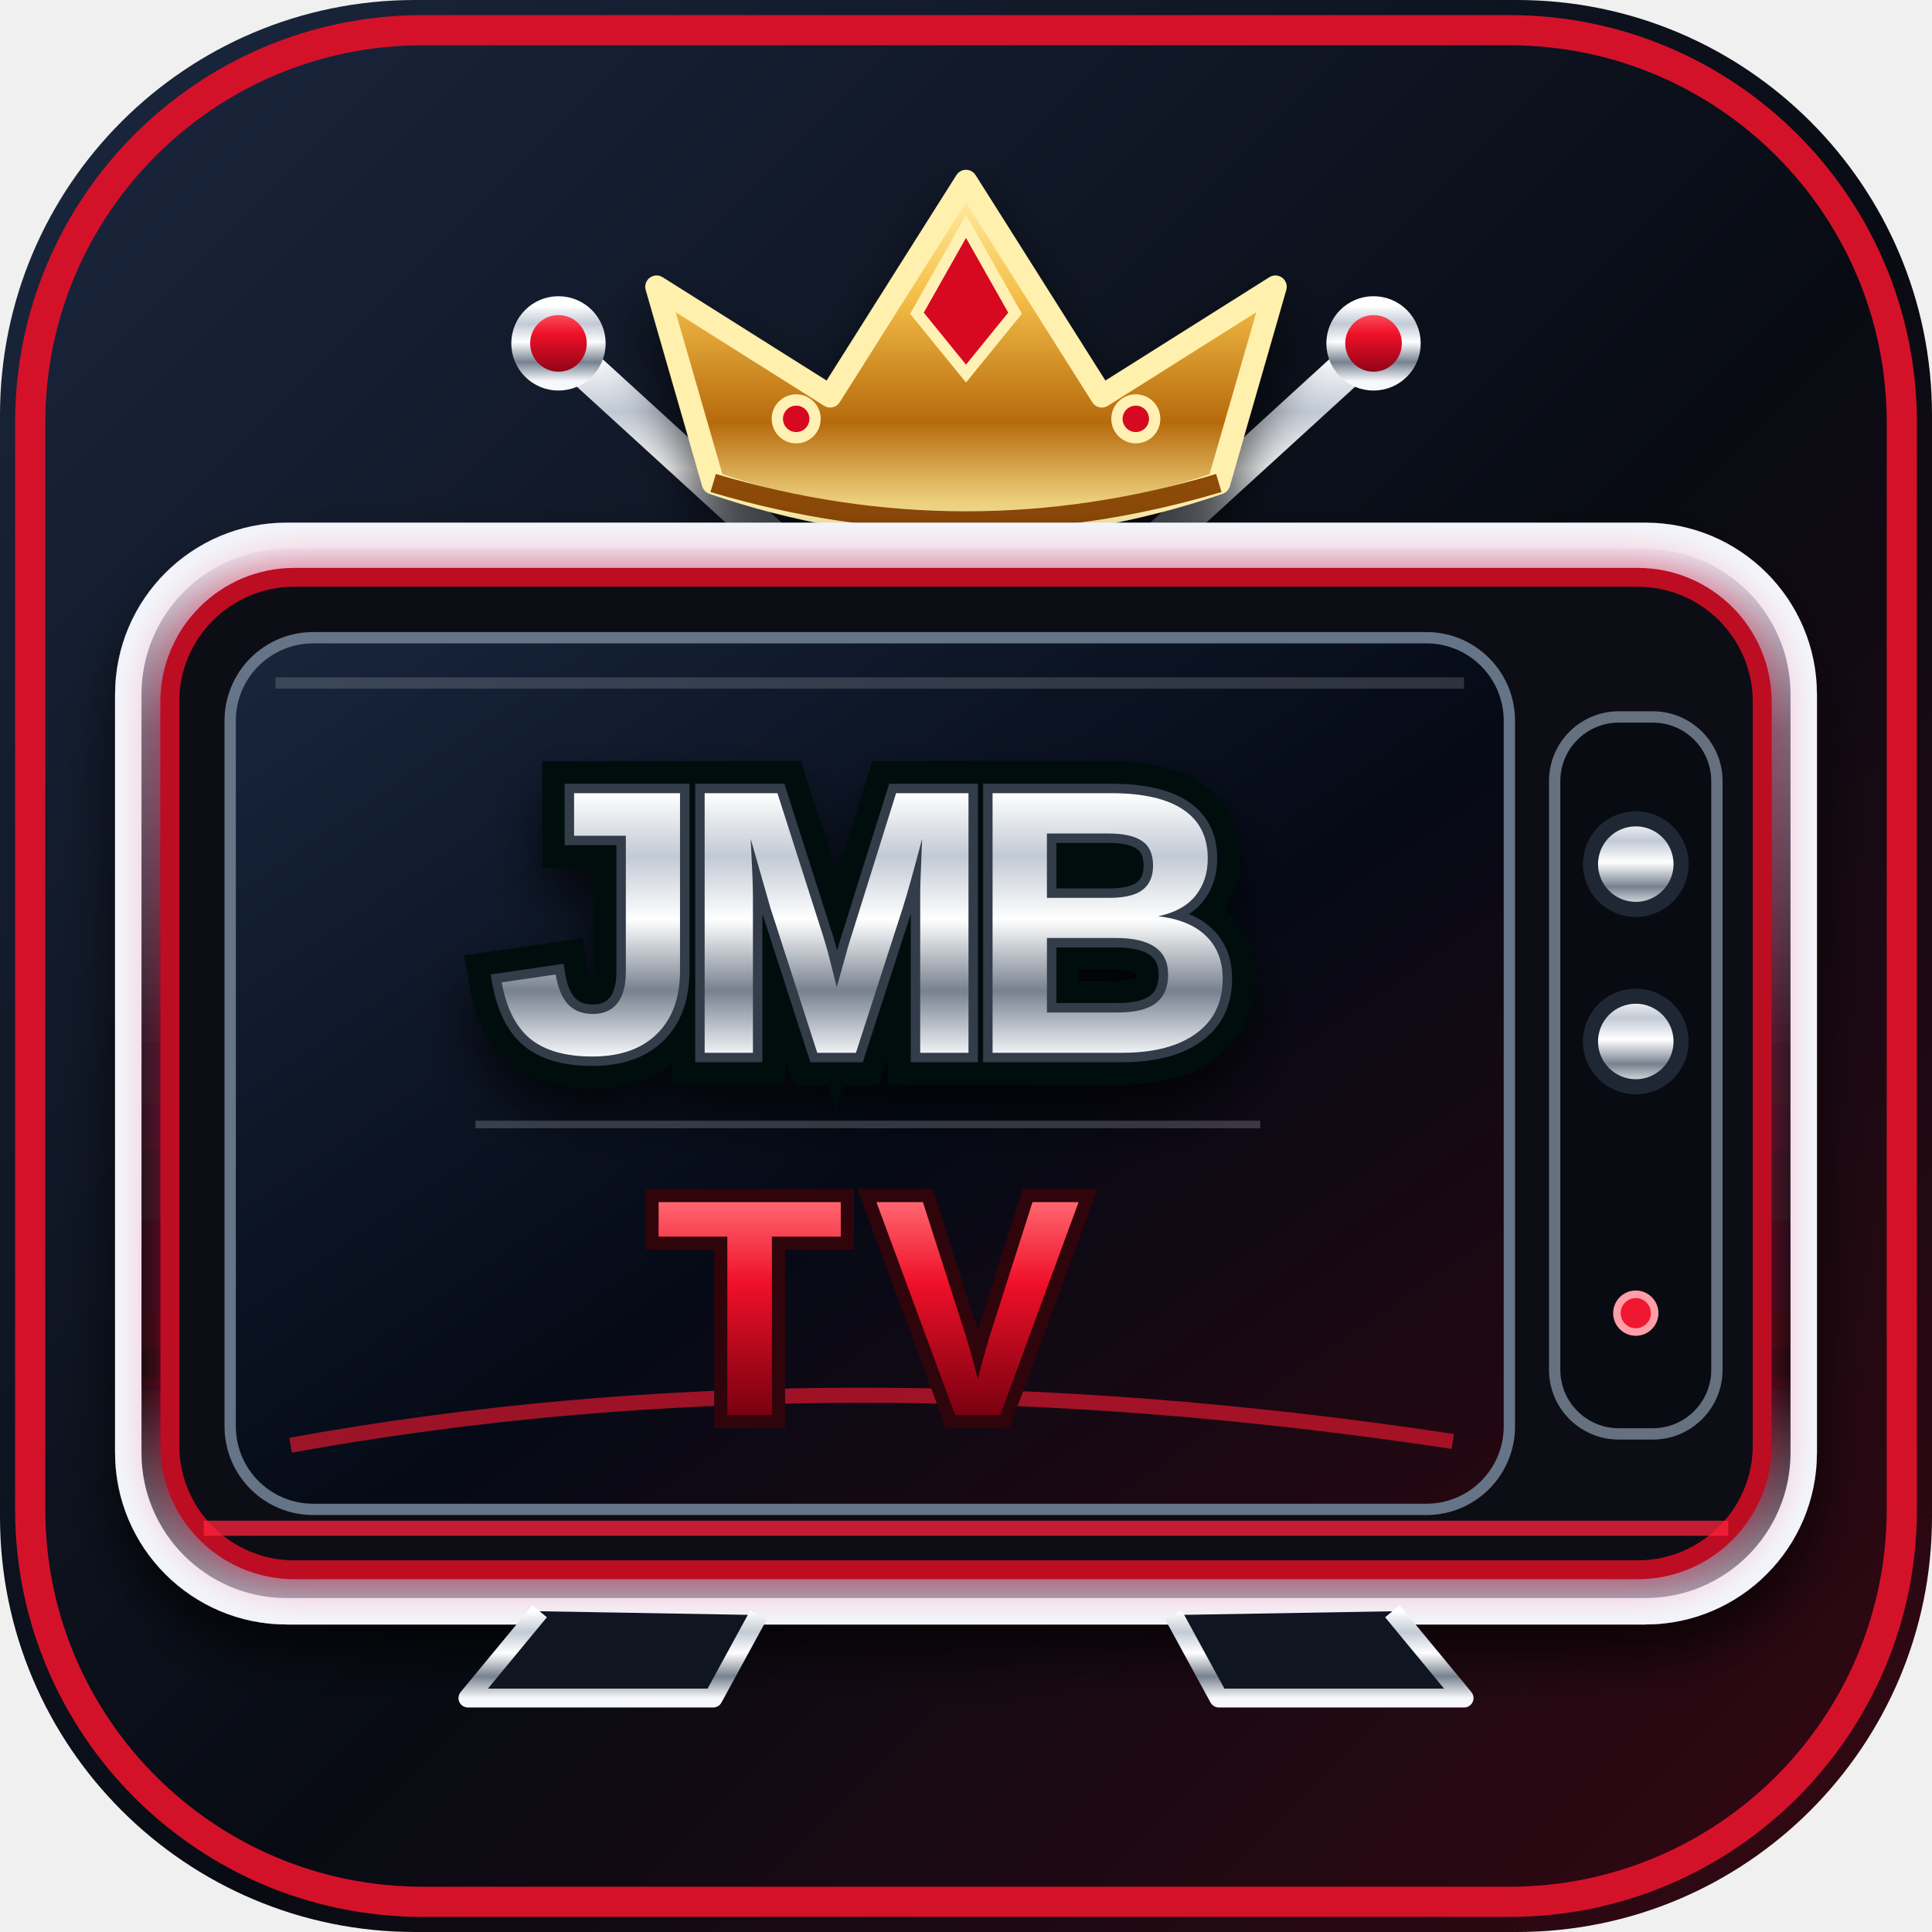
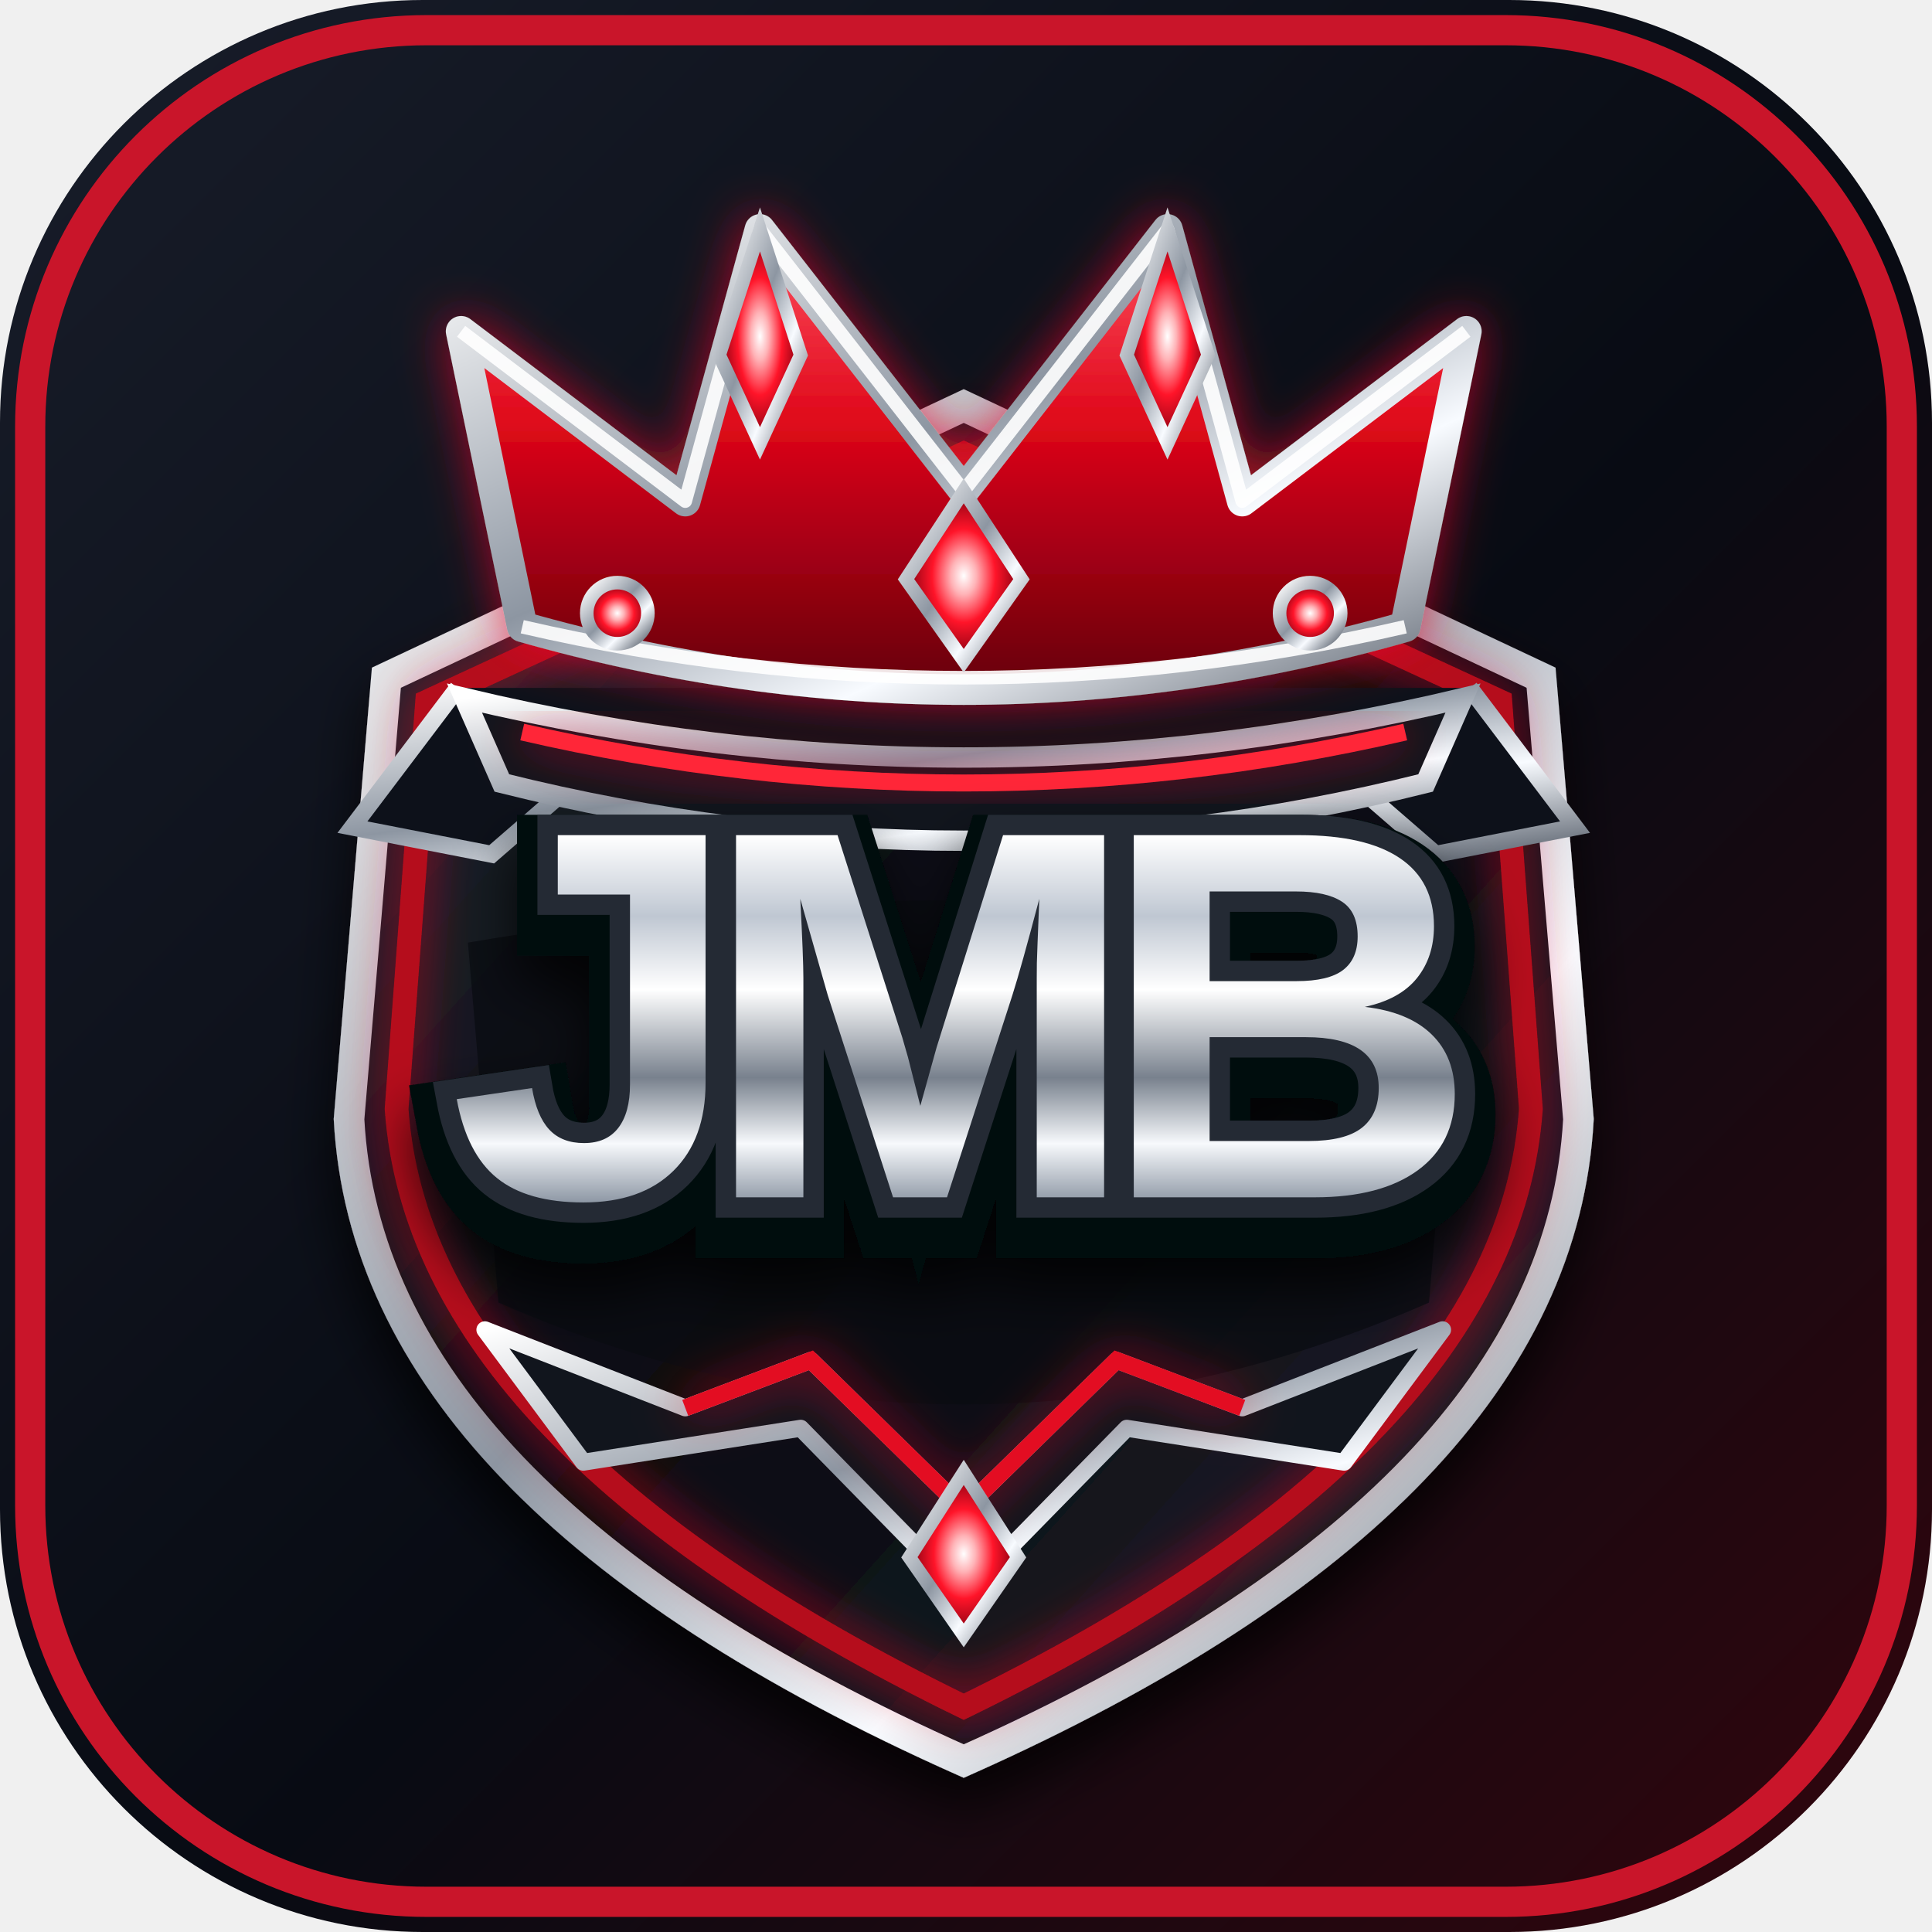
- <svg xmlns="http://www.w3.org/2000/svg" viewBox="0 0 512 512" role="img" aria-label="JMB TV app icon">
+ <svg xmlns="http://www.w3.org/2000/svg" viewBox="0 0 512 512" role="img" aria-label="JMB MEDIA app icon">
  <defs>
    <linearGradient id="appbg" x1="0" y1="0" x2="1" y2="1">
-       <stop stop-color="#1b2840" />
+       <stop stop-color="#181d2a" />
      <stop offset=".55" stop-color="#080b13" />
-       <stop offset="1" stop-color="#360712" />
+       <stop offset="1" stop-color="#33050d" />
    </linearGradient>
  </defs>
-   <rect width="512" height="512" rx="110" fill="url(#appbg)" />
-   <rect x="8" y="8" width="496" height="496" rx="104" fill="none" stroke="#d3122a" stroke-width="8" />
-   <defs>
-     <linearGradient id="shell" x1="0" y1="0" x2="0" y2="1">
-       <stop stop-color="#f3f7ff" />
-       <stop offset=".18" stop-color="#6b7482" />
-       <stop offset=".48" stop-color="#171d28" />
-       <stop offset=".78" stop-color="#05070c" />
-       <stop offset="1" stop-color="#aab3c0" />
-     </linearGradient>
-     <linearGradient id="screen" x1="0" y1="0" x2="1" y2="1">
-       <stop stop-color="#18263d" />
-       <stop offset=".55" stop-color="#050a16" />
-       <stop offset="1" stop-color="#250711" />
-     </linearGradient>
-     <linearGradient id="red" x1="0" y1="0" x2="0" y2="1">
-       <stop stop-color="#ff6670" />
-       <stop offset=".38" stop-color="#ef1028" />
-       <stop offset="1" stop-color="#790010" />
-     </linearGradient>
-     <linearGradient id="chrome" x1="0" y1="0" x2="0" y2="1">
-       <stop stop-color="#fff" />
-       <stop offset=".24" stop-color="#c2cad5" />
-       <stop offset=".48" stop-color="#fff" />
-       <stop offset=".75" stop-color="#77818f" />
-       <stop offset="1" stop-color="#f6f8fb" />
-     </linearGradient>
-     <linearGradient id="gold" x1="0" y1="0" x2="0" y2="1">
-       <stop stop-color="#fff2b0" />
-       <stop offset=".32" stop-color="#f6c14a" />
-       <stop offset=".7" stop-color="#b66a0c" />
-       <stop offset="1" stop-color="#fff0a0" />
-     </linearGradient>
-     <filter id="shadow" x="-30%" y="-30%" width="160%" height="170%">
-       <feDropShadow dx="0" dy="8" stdDeviation="7" flood-color="#000" flood-opacity=".7" />
-     </filter>
-     <filter id="redglow" x="-40%" y="-40%" width="180%" height="180%">
-       <feGaussianBlur stdDeviation="6" result="b" />
-       <feFlood flood-color="#ff1832" flood-opacity=".55" />
-       <feComposite in2="b" operator="in" />
-       <feMerge>
-         <feMergeNode />
-         <feMergeNode in="SourceGraphic" />
-       </feMerge>
-     </filter>
-   </defs>
-   <g fill="none" stroke="url(#chrome)" stroke-width="10" stroke-linecap="round">
-     <path d="M220 157 151 94" />
-     <path d="M292 157 361 94" />
+   <rect width="512" height="512" rx="112" fill="url(#appbg)" />
+   <rect x="8" y="8" width="496" height="496" rx="105" fill="none" stroke="#c9152a" stroke-width="8" />
+   <g transform="translate(25 23) scale(.90)">
+     <defs>
+       <linearGradient id="shield" x1="0" y1="0" x2="1" y2="1">
+         <stop stop-color="#262b36" />
+         <stop offset=".5" stop-color="#080a10" />
+         <stop offset="1" stop-color="#202531" />
+       </linearGradient>
+       <linearGradient id="red" x1="0" y1="0" x2="0" y2="1">
+         <stop stop-color="#ff5260" />
+         <stop offset=".42" stop-color="#df071a" />
+         <stop offset="1" stop-color="#65000b" />
+       </linearGradient>
+       <linearGradient id="chrome" x1="0" y1="0" x2="0" y2="1">
+         <stop stop-color="#fff" />
+         <stop offset=".22" stop-color="#bfc7d2" />
+         <stop offset=".42" stop-color="#fff" />
+         <stop offset=".66" stop-color="#78818d" />
+         <stop offset=".84" stop-color="#f7f9fc" />
+         <stop offset="1" stop-color="#8e98a5" />
+       </linearGradient>
+       <linearGradient id="silver" x1="0" y1="0" x2="1" y2="1">
+         <stop stop-color="#fff" />
+         <stop offset=".45" stop-color="#8d96a2" />
+         <stop offset=".7" stop-color="#f8fbff" />
+         <stop offset="1" stop-color="#59616d" />
+       </linearGradient>
+       <radialGradient id="gem">
+         <stop stop-color="#fff" />
+         <stop offset=".22" stop-color="#ffb3b7" />
+         <stop offset=".55" stop-color="#ff1429" />
+         <stop offset="1" stop-color="#7e0010" />
+       </radialGradient>
+       <filter id="glow" x="-40%" y="-40%" width="180%" height="180%">
+         <feGaussianBlur stdDeviation="7" result="blur" />
+         <feFlood flood-color="#ef1028" flood-opacity=".7" />
+         <feComposite in2="blur" operator="in" />
+         <feMerge>
+           <feMergeNode />
+           <feMergeNode in="SourceGraphic" />
+         </feMerge>
+       </filter>
+       <filter id="shadow" x="-30%" y="-30%" width="160%" height="170%">
+         <feDropShadow dx="0" dy="9" stdDeviation="8" flood-color="#000" flood-opacity=".8" />
+       </filter>
+     </defs>
+     <path d="M256 94 426 174 437 304Q431 415 256 493 81 415 75 304L86 174Z" fill="url(#shield)" stroke="url(#silver)" stroke-width="9" filter="url(#shadow)" />
+     <path d="M256 108 414 181 423 301Q416 399 256 477 96 399 89 301L98 181Z" fill="none" stroke="#b5091b" stroke-width="7" filter="url(#glow)" />
+     <path d="M107 177 76 218 117 226 147 200 171 224 192 207 209 226 256 214 303 226 320 207 341 224 365 200 395 226 436 218 405 177" fill="#0d111a" stroke="url(#silver)" stroke-width="5" />
+     <path d="M126 159 108 72 174 122 196 42 256 119 316 42 338 122 404 72 386 159Q256 196 126 159Z" fill="url(#red)" stroke="url(#silver)" stroke-width="9" stroke-linejoin="round" filter="url(#glow)" />
+     <path d="M126 159Q256 189 386 159M108 72 174 122 196 42 256 119 316 42 338 122 404 72" fill="none" stroke="#fff" stroke-width="4" stroke-linejoin="round" opacity=".9" />
+     <path d="M109 180Q256 215 403 180L392 205Q256 239 120 205Z" fill="#11151d" stroke="url(#silver)" stroke-width="6" />
+     <path d="M126 190Q256 220 386 190" fill="none" stroke="#ff2638" stroke-width="5" filter="url(#glow)" />
+     <g fill="url(#gem)" stroke="url(#silver)" stroke-width="4">
+       <path d="M196 42 208 79 196 105 184 79Z" />
+       <path d="M316 42 328 79 316 105 304 79Z" />
+       <path d="M256 119 273 145 256 169 239 145Z" />
+       <circle cx="154" cy="155" r="9" />
+       <circle cx="358" cy="155" r="9" />
+     </g>
+     <path d="M110 252Q256 227 402 252L393 358Q256 418 119 358Z" fill="#090b11" opacity=".72" />
+     <text x="256" y="333" text-anchor="middle" font-family="Arial Black,Impact,Arial,sans-serif" font-size="155" font-weight="900" letter-spacing="-12" fill="#05070b" stroke="#05070b" stroke-width="24" paint-order="stroke" filter="url(#shadow)">JMB</text>
+     <text x="256" y="327" text-anchor="middle" font-family="Arial Black,Impact,Arial,sans-serif" font-size="155" font-weight="900" letter-spacing="-12" fill="url(#chrome)" stroke="#242a34" stroke-width="12" paint-order="stroke fill">JMB</text>
+     <path d="M115 366 174 389 211 375 256 419 301 375 338 389 397 366 368 405 304 395 256 444 208 395 144 405Z" fill="#11151d" stroke="url(#silver)" stroke-width="5" stroke-linejoin="round" />
+     <path d="M174 389 211 375 256 419 301 375 338 389" fill="none" stroke="#e30c21" stroke-width="5" filter="url(#glow)" />
+     <path d="M256 408 272 433 256 456 240 433Z" fill="url(#gem)" stroke="url(#silver)" stroke-width="4" />
  </g>
-   <g fill="url(#red)" stroke="url(#chrome)" stroke-width="5">
-     <circle cx="148" cy="91" r="10" />
-     <circle cx="364" cy="91" r="10" />
-   </g>
-   <path d="M189 128 174 76 220 105 256 48 292 105 338 76 323 128Q256 151 189 128Z" fill="url(#gold)" stroke="#fff0ae" stroke-width="6" stroke-linejoin="round" filter="url(#shadow)" />
-   <path d="M189 128Q256 148 323 128" stroke="#8d4a08" stroke-width="5" fill="none" />
-   <g fill="#d70920" stroke="#fff1b4" stroke-width="3">
-     <path d="M256 60 269 83 256 99 243 83Z" />
-     <circle cx="211" cy="111" r="5" />
-     <circle cx="301" cy="111" r="5" />
-   </g>
-   <rect x="34" y="142" width="444" height="285" rx="42" fill="url(#shell)" stroke="#f3f6fd" stroke-width="7" filter="url(#shadow)" />
-   <rect x="45" y="153" width="422" height="263" rx="33" fill="#080b12" stroke="#bc0c21" stroke-width="5" filter="url(#redglow)" />
-   <rect x="61" y="169" width="339" height="231" rx="22" fill="url(#screen)" stroke="#667487" stroke-width="3" />
-   <path d="M73 181H388" stroke="#fff" stroke-opacity=".16" stroke-width="3" />
-   <path d="M77 383Q220 357 385 382" fill="none" stroke="#ed1830" stroke-opacity=".65" stroke-width="4" />
-   <text x="230" y="279" text-anchor="middle" font-family="Arial Black,Impact,Arial,sans-serif" font-size="100" font-weight="900" letter-spacing="-7" fill="#05070b" stroke="#05070b" stroke-width="17" paint-order="stroke" filter="url(#shadow)">JMB</text>
-   <text x="230" y="279" text-anchor="middle" font-family="Arial Black,Impact,Arial,sans-serif" font-size="100" font-weight="900" letter-spacing="-7" fill="url(#chrome)" stroke="#333c49" stroke-width="5" paint-order="stroke fill">JMB</text>
-   <path d="M126 298H334" stroke="#f2f6ff" stroke-opacity=".2" stroke-width="2" />
-   <text x="230" y="375" text-anchor="middle" font-family="Arial Black,Impact,Arial,sans-serif" font-size="82" font-weight="900" letter-spacing="8" fill="url(#red)" stroke="#30040b" stroke-width="7" paint-order="stroke fill">TV</text>
-   <rect x="412" y="190" width="43" height="190" rx="17" fill="#080b12" stroke="#66717f" stroke-width="3" />
-   <circle cx="433.5" cy="229" r="12" fill="url(#chrome)" stroke="#202734" stroke-width="4" />
-   <circle cx="433.5" cy="276" r="12" fill="url(#chrome)" stroke="#202734" stroke-width="4" />
-   <circle cx="433.5" cy="348" r="5" fill="#ef1830" stroke="#ff9ea7" stroke-width="2" />
-   <path d="M143 427 124 450H189L201 428M369 427 388 450H323L311 428" fill="#101621" stroke="url(#chrome)" stroke-width="5" stroke-linejoin="round" />
-   <path d="M54 405H458" stroke="#ff233b" stroke-opacity=".75" stroke-width="4" />
</svg>
